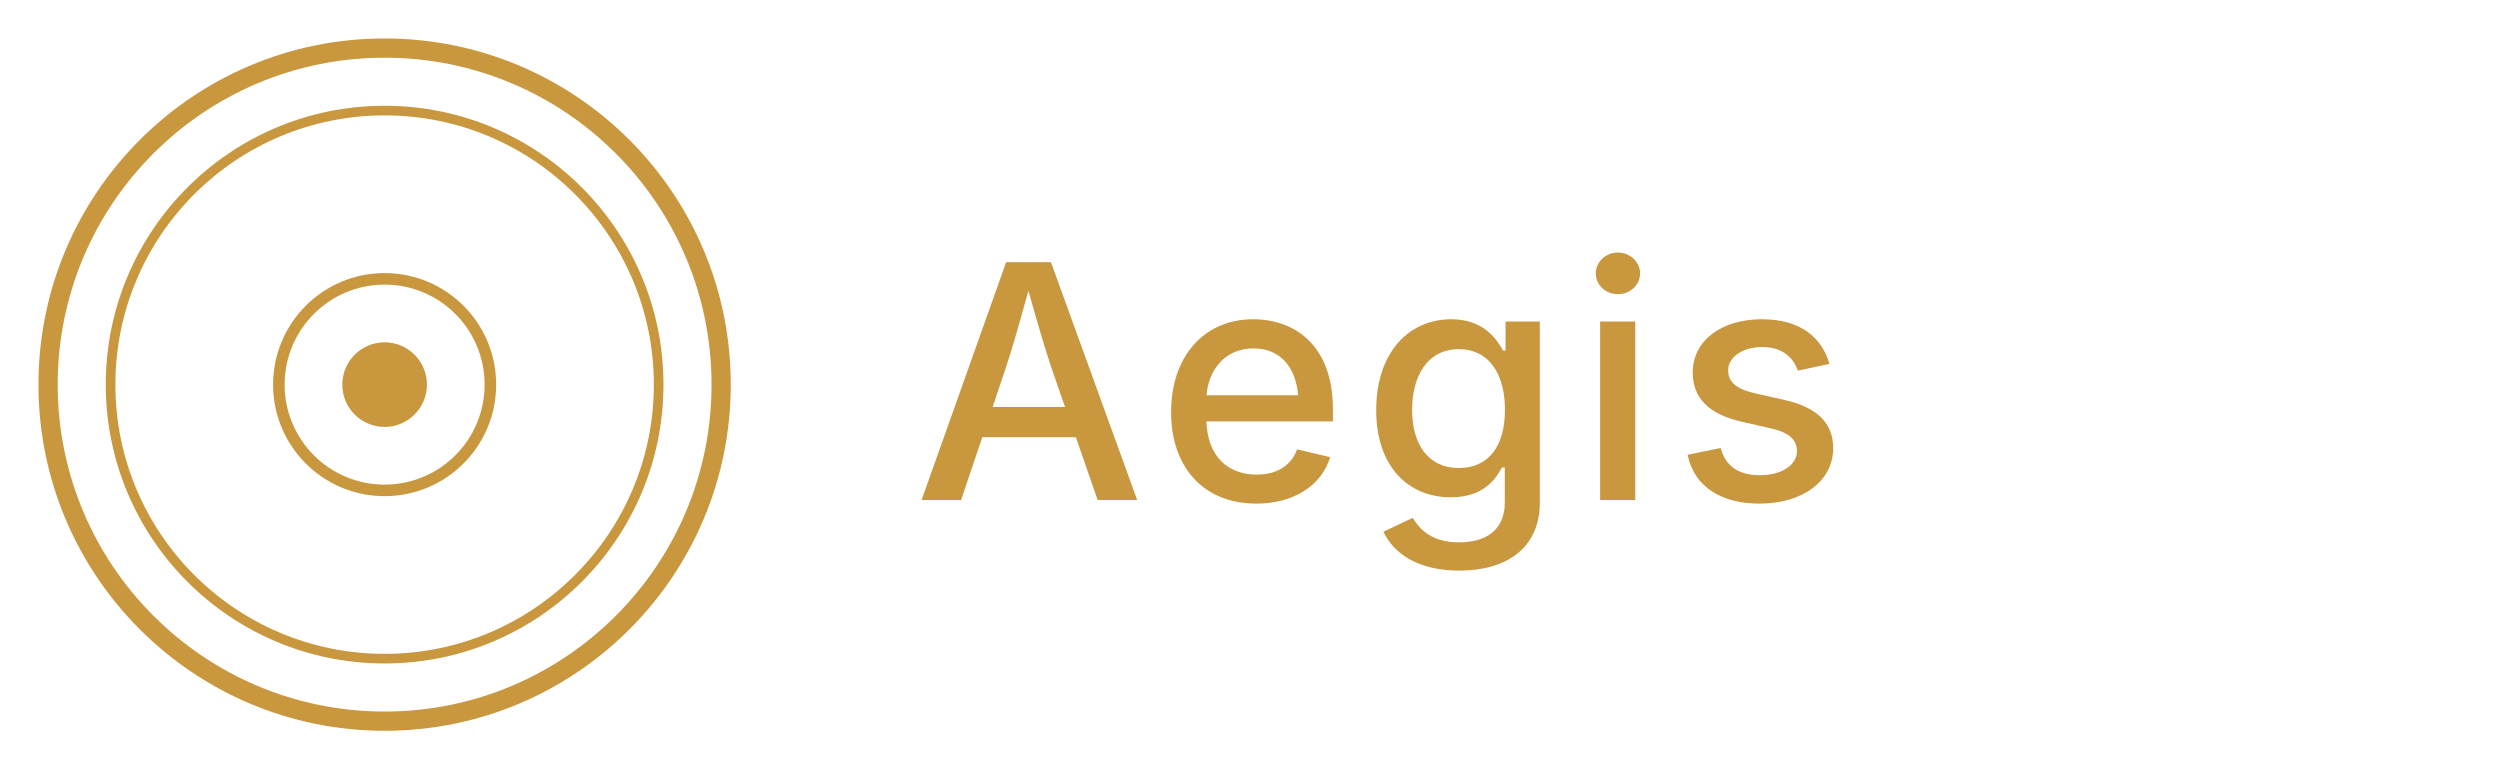
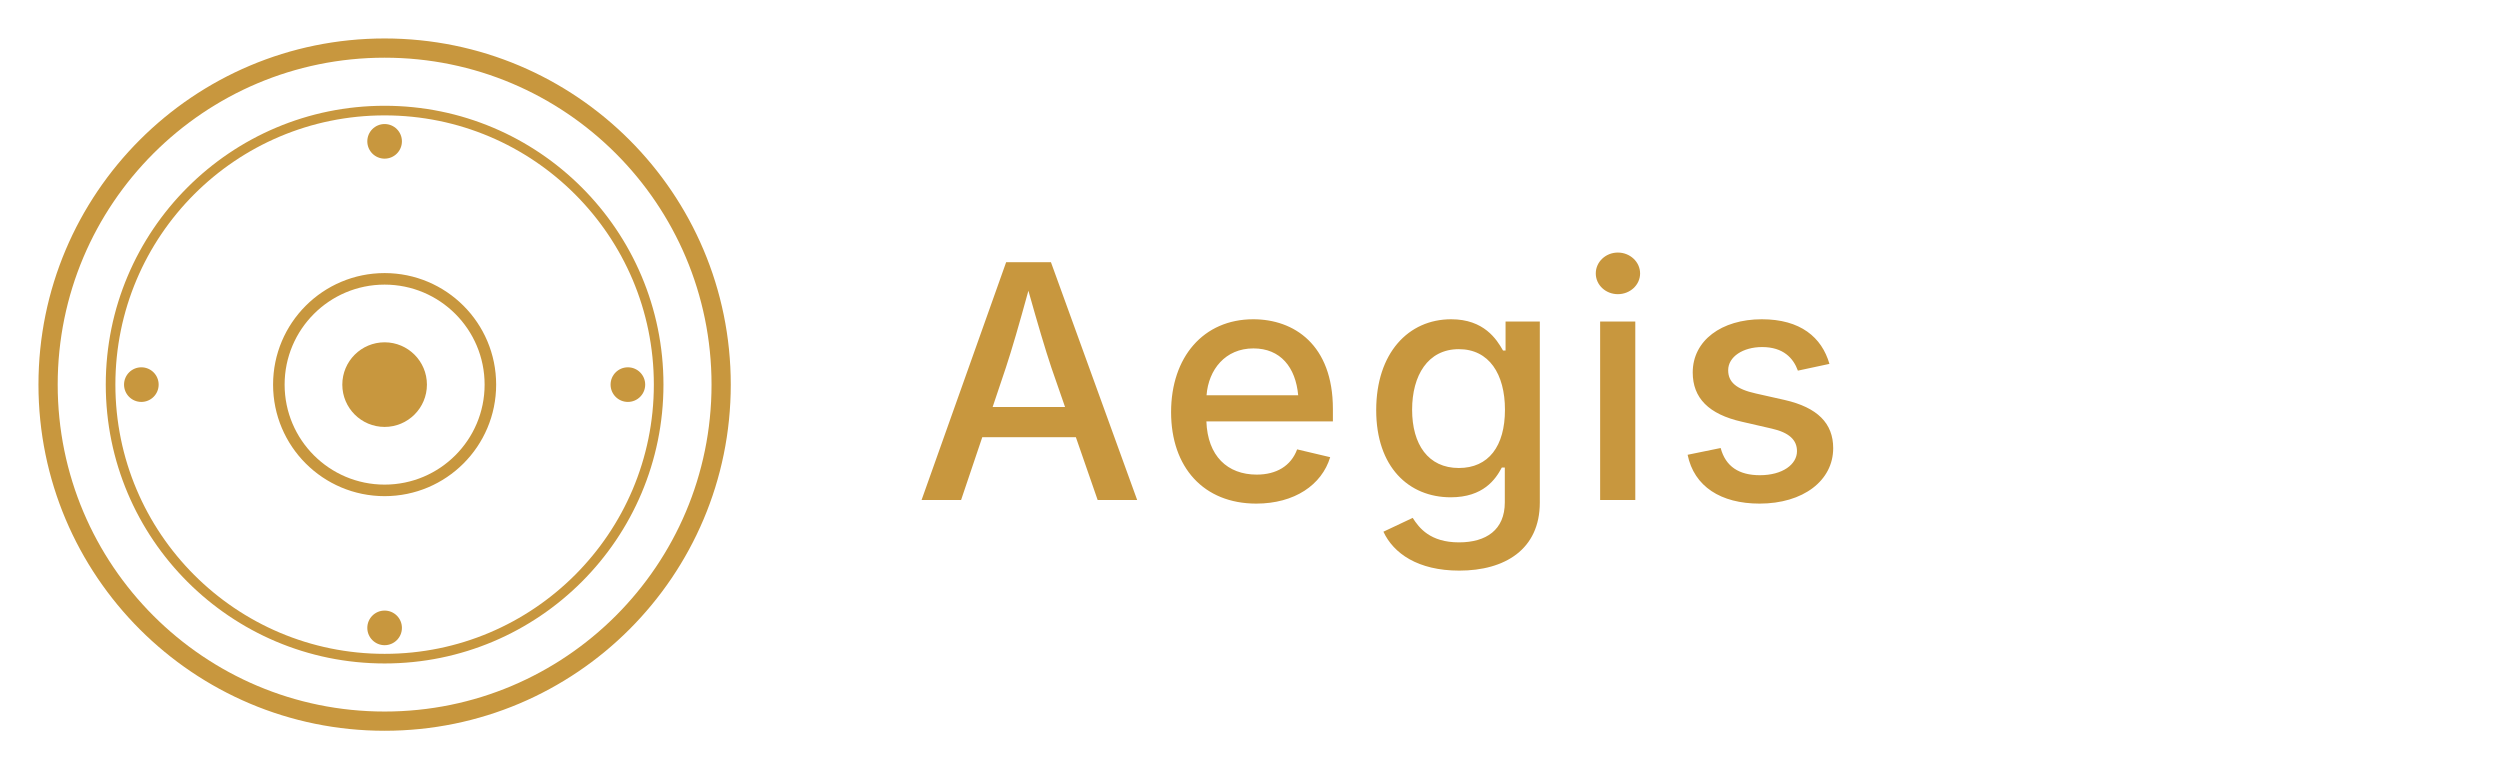
<svg xmlns="http://www.w3.org/2000/svg" viewBox="0 0 260 80" width="260" height="80">
  <g>
    <circle fill="none" stroke="#C8973E" cx="40" cy="40" r="35" stroke-width="2" />
    <circle fill="none" stroke="#C8973E" cx="40" cy="40" r="28.5" stroke-width="1" />
    <circle fill="none" stroke="#C8973E" cx="40" cy="40" r="11" stroke-width="1.2" />
    <circle fill="#C8973E" cx="40" cy="40" r="4.4" />
+     <circle fill="#C8973E" cx="40" cy="14.7" r="1.8" />
+     <circle fill="#C8973E" cx="14.7" cy="40" r="1.8" />
+     <circle fill="#C8973E" cx="65.3" cy="40" r="1.8" />
+     <circle fill="#C8973E" cx="40" cy="65.3" r="1.8" />
  </g>
  <text fill="#C8973E" font-family="Inter, 'SF Pro Display', 'Segoe UI', system-ui, -apple-system, sans-serif" font-weight="500" font-size="34" letter-spacing="0.04em" x="95" y="52">Aegis</text>
</svg>
